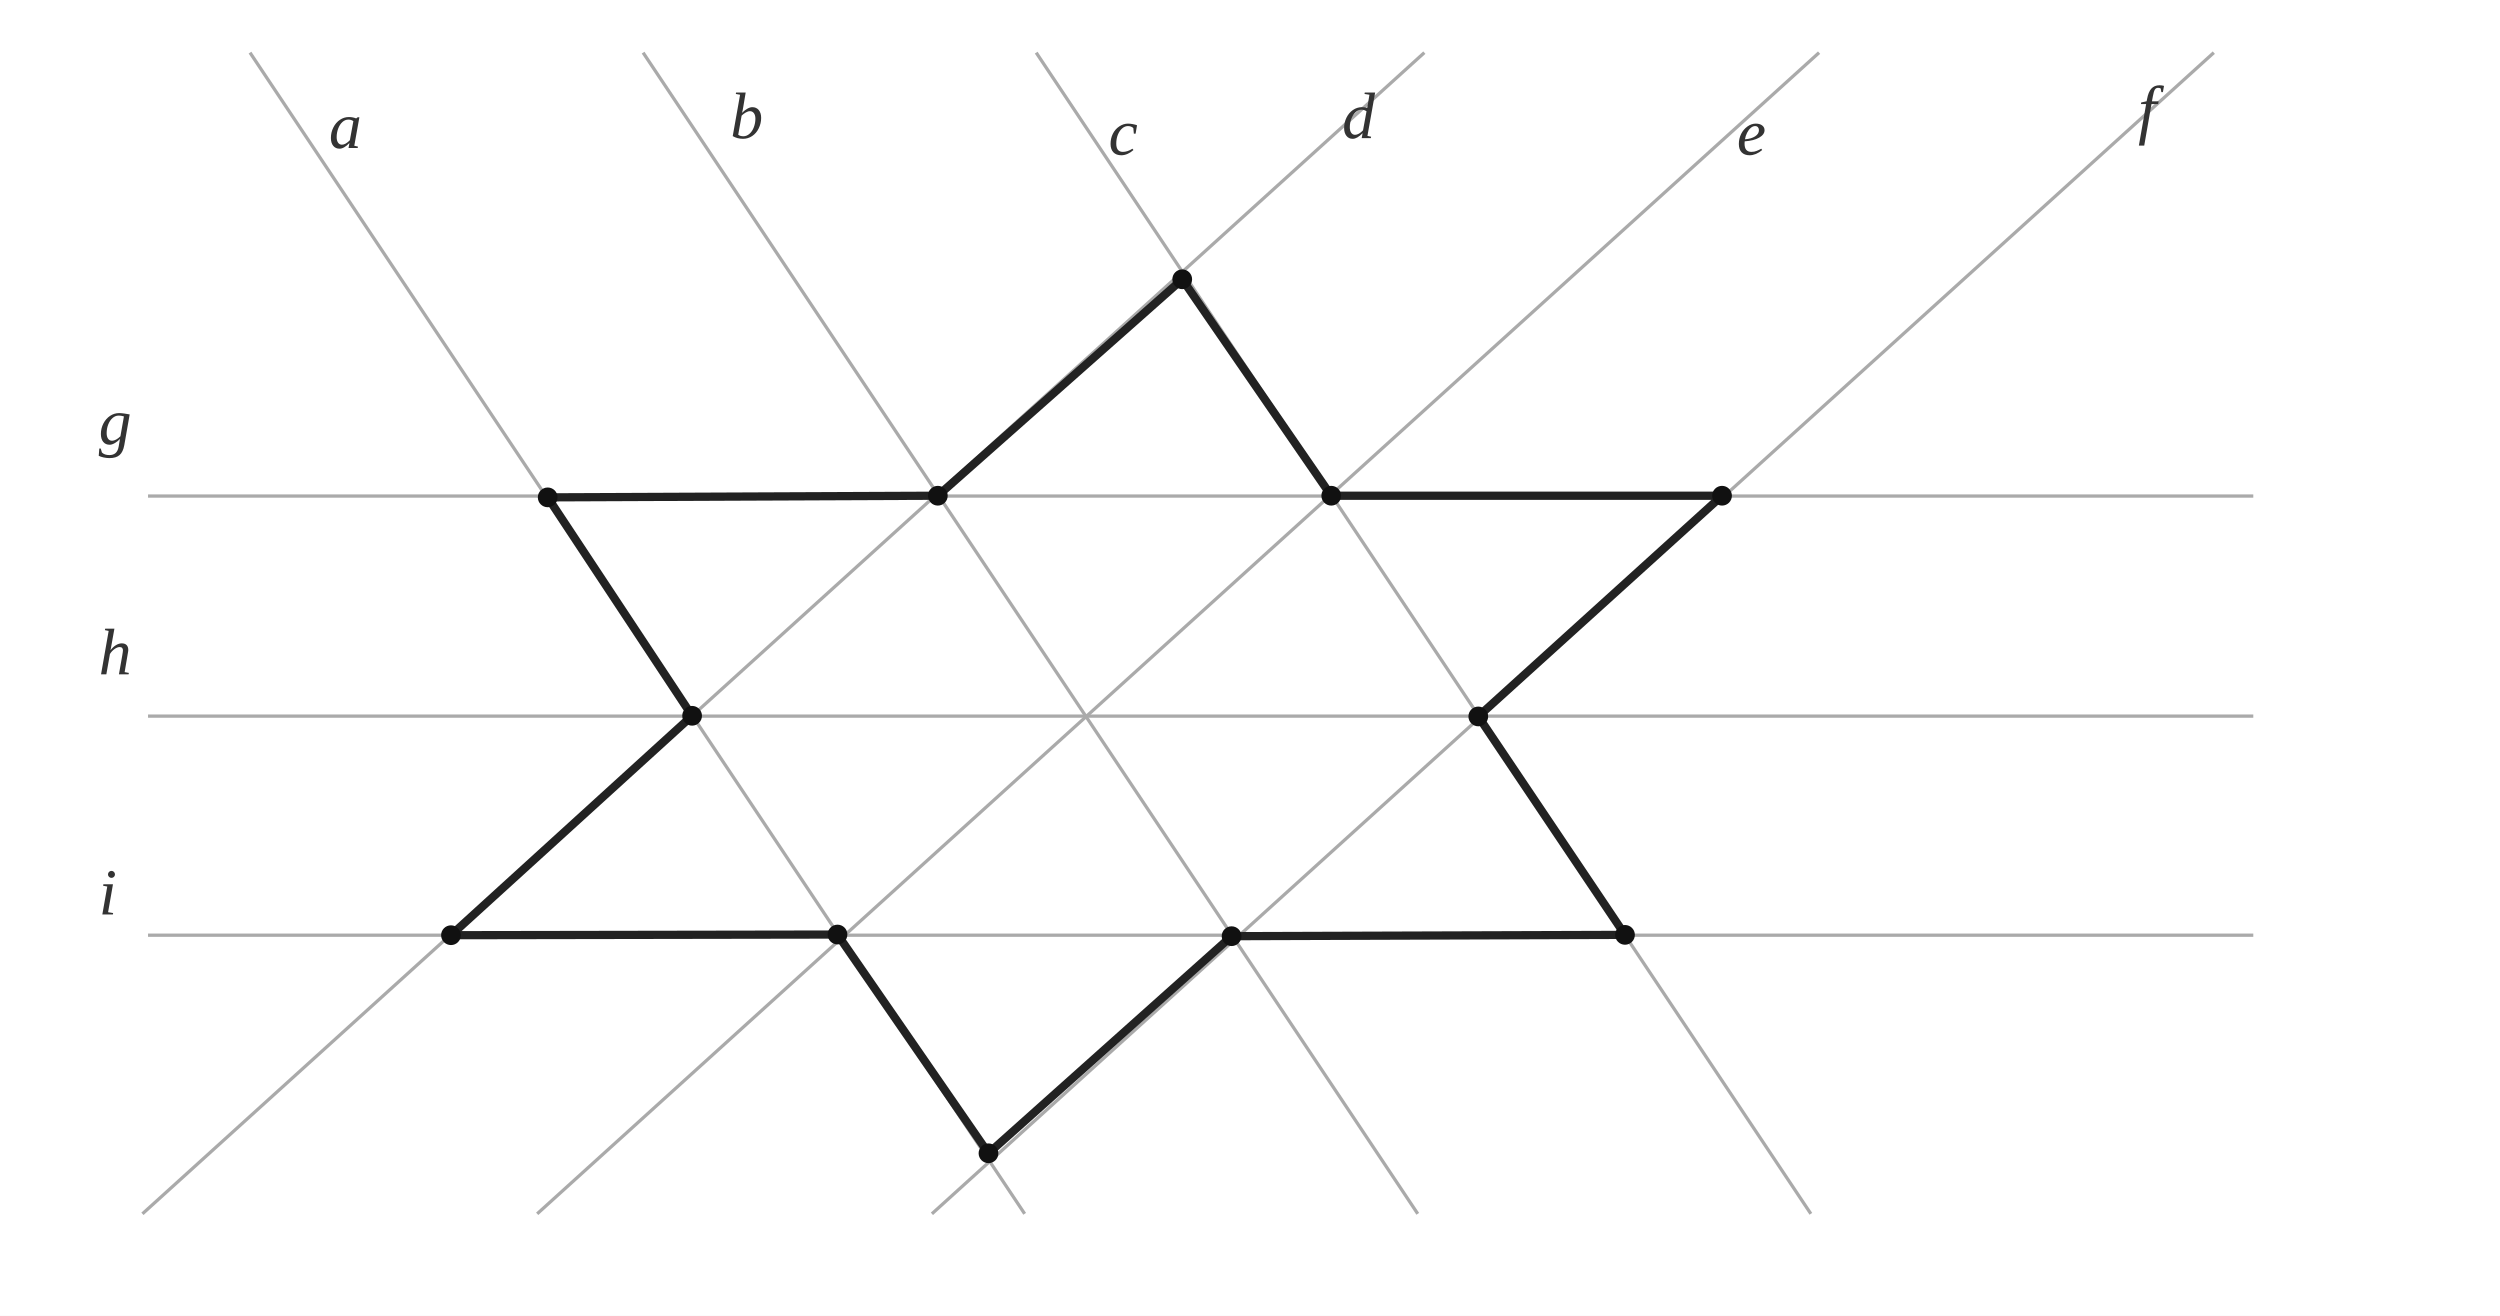
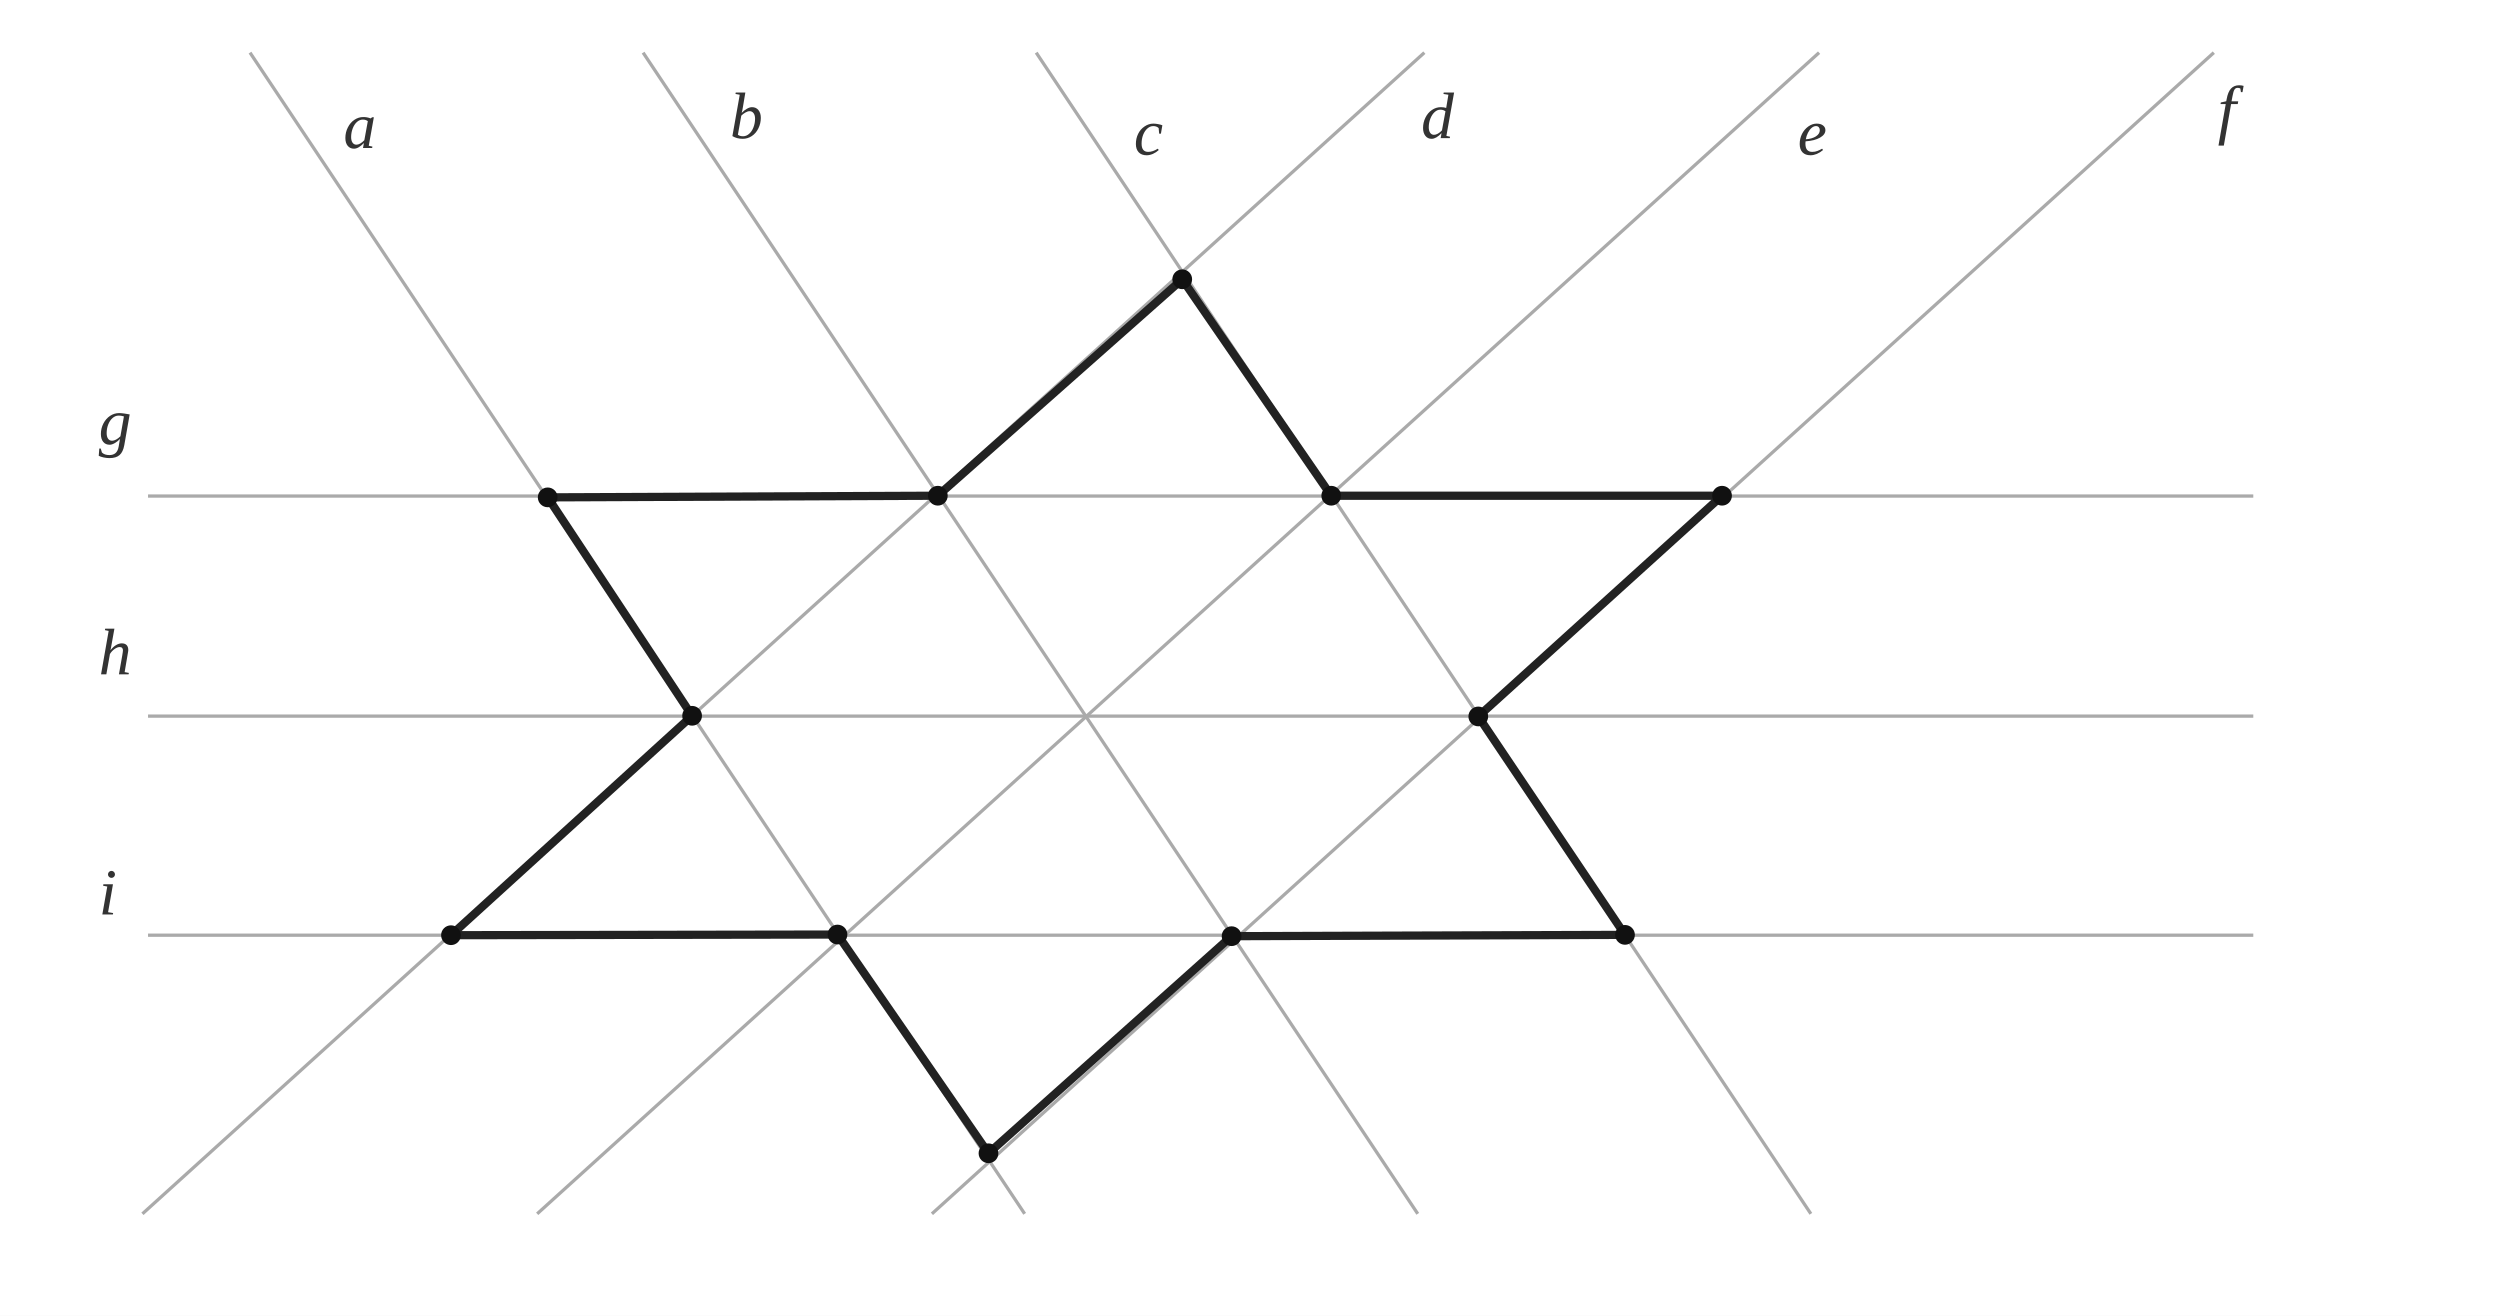
<svg xmlns="http://www.w3.org/2000/svg" width="760" height="400" viewBox="0 0 760 400">
  <rect width="760" height="400" fill="#fff" />
  <line x1="76" y1="16" x2="311.5" y2="369" stroke="#aaaaaa" stroke-width="1" />
  <line x1="195.5" y1="16" x2="431" y2="369" stroke="#aaaaaa" stroke-width="1" />
  <line x1="315" y1="16" x2="550.5" y2="369" stroke="#aaaaaa" stroke-width="1" />
  <line x1="433" y1="16" x2="43.3" y2="369" stroke="#aaaaaa" stroke-width="1" />
  <line x1="553" y1="16" x2="163.3" y2="369" stroke="#aaaaaa" stroke-width="1" />
  <line x1="673" y1="16" x2="283.3" y2="369" stroke="#aaaaaa" stroke-width="1" />
  <line x1="45" y1="150.8" x2="685" y2="150.8" stroke="#aaaaaa" stroke-width="1" />
  <line x1="45" y1="217.7" x2="685" y2="217.7" stroke="#aaaaaa" stroke-width="1" />
  <line x1="45" y1="284.3" x2="685" y2="284.3" stroke="#aaaaaa" stroke-width="1" />
-   <text x="100" y="45" font-family="Times New Roman,serif" font-style="italic" font-size="20" fill="#333">a</text>
-   <text x="222" y="42" font-family="Times New Roman,serif" font-style="italic" font-size="20" fill="#333">b</text>
-   <text x="337" y="47" font-family="Times New Roman,serif" font-style="italic" font-size="20" fill="#333">c</text>
-   <text x="408" y="42" font-family="Times New Roman,serif" font-style="italic" font-size="20" fill="#333">d</text>
-   <text x="528" y="47" font-family="Times New Roman,serif" font-style="italic" font-size="20" fill="#333">e</text>
-   <text x="650" y="40" font-family="Times New Roman,serif" font-style="italic" font-size="20" fill="#333">f</text>
+   <text x="104.4" y="45" font-family="Times New Roman,serif" font-style="italic" font-size="20" fill="#333">a</text>
+   <text x="221.9" y="42" font-family="Times New Roman,serif" font-style="italic" font-size="20" fill="#333">b</text>
+   <text x="344.7" y="47" font-family="Times New Roman,serif" font-style="italic" font-size="20" fill="#333">c</text>
+   <text x="432" y="42" font-family="Times New Roman,serif" font-style="italic" font-size="20" fill="#333">d</text>
+   <text x="546.5" y="47" font-family="Times New Roman,serif" font-style="italic" font-size="20" fill="#333">e</text>
+   <text x="674.2" y="40" font-family="Times New Roman,serif" font-style="italic" font-size="20" fill="#333">f</text>
  <text x="30" y="135" font-family="Times New Roman,serif" font-style="italic" font-size="20" fill="#333">g</text>
  <text x="30" y="205" font-family="Times New Roman,serif" font-style="italic" font-size="20" fill="#333">h</text>
  <text x="30" y="278" font-family="Times New Roman,serif" font-style="italic" font-size="20" fill="#333">i</text>
  <polygon points="359.4,84.9 285.1,150.7 166.5,151.2 210.4,217.6 137.1,284.3 254.6,284.1 300.5,350.6 374.4,284.6 494.0,284.2 449.4,217.8 523.5,150.7 404.7,150.7" fill="none" stroke="#222222" stroke-width="2.5" stroke-linejoin="round" />
  <circle cx="359.4" cy="84.9" r="3" fill="#111" />
  <circle cx="285.1" cy="150.7" r="3" fill="#111" />
  <circle cx="166.5" cy="151.2" r="3" fill="#111" />
  <circle cx="210.4" cy="217.6" r="3" fill="#111" />
  <circle cx="137.1" cy="284.3" r="3" fill="#111" />
  <circle cx="254.6" cy="284.1" r="3" fill="#111" />
  <circle cx="300.5" cy="350.6" r="3" fill="#111" />
  <circle cx="374.4" cy="284.6" r="3" fill="#111" />
  <circle cx="494.0" cy="284.2" r="3" fill="#111" />
  <circle cx="449.4" cy="217.8" r="3" fill="#111" />
  <circle cx="523.5" cy="150.7" r="3" fill="#111" />
  <circle cx="404.7" cy="150.7" r="3" fill="#111" />
</svg>
